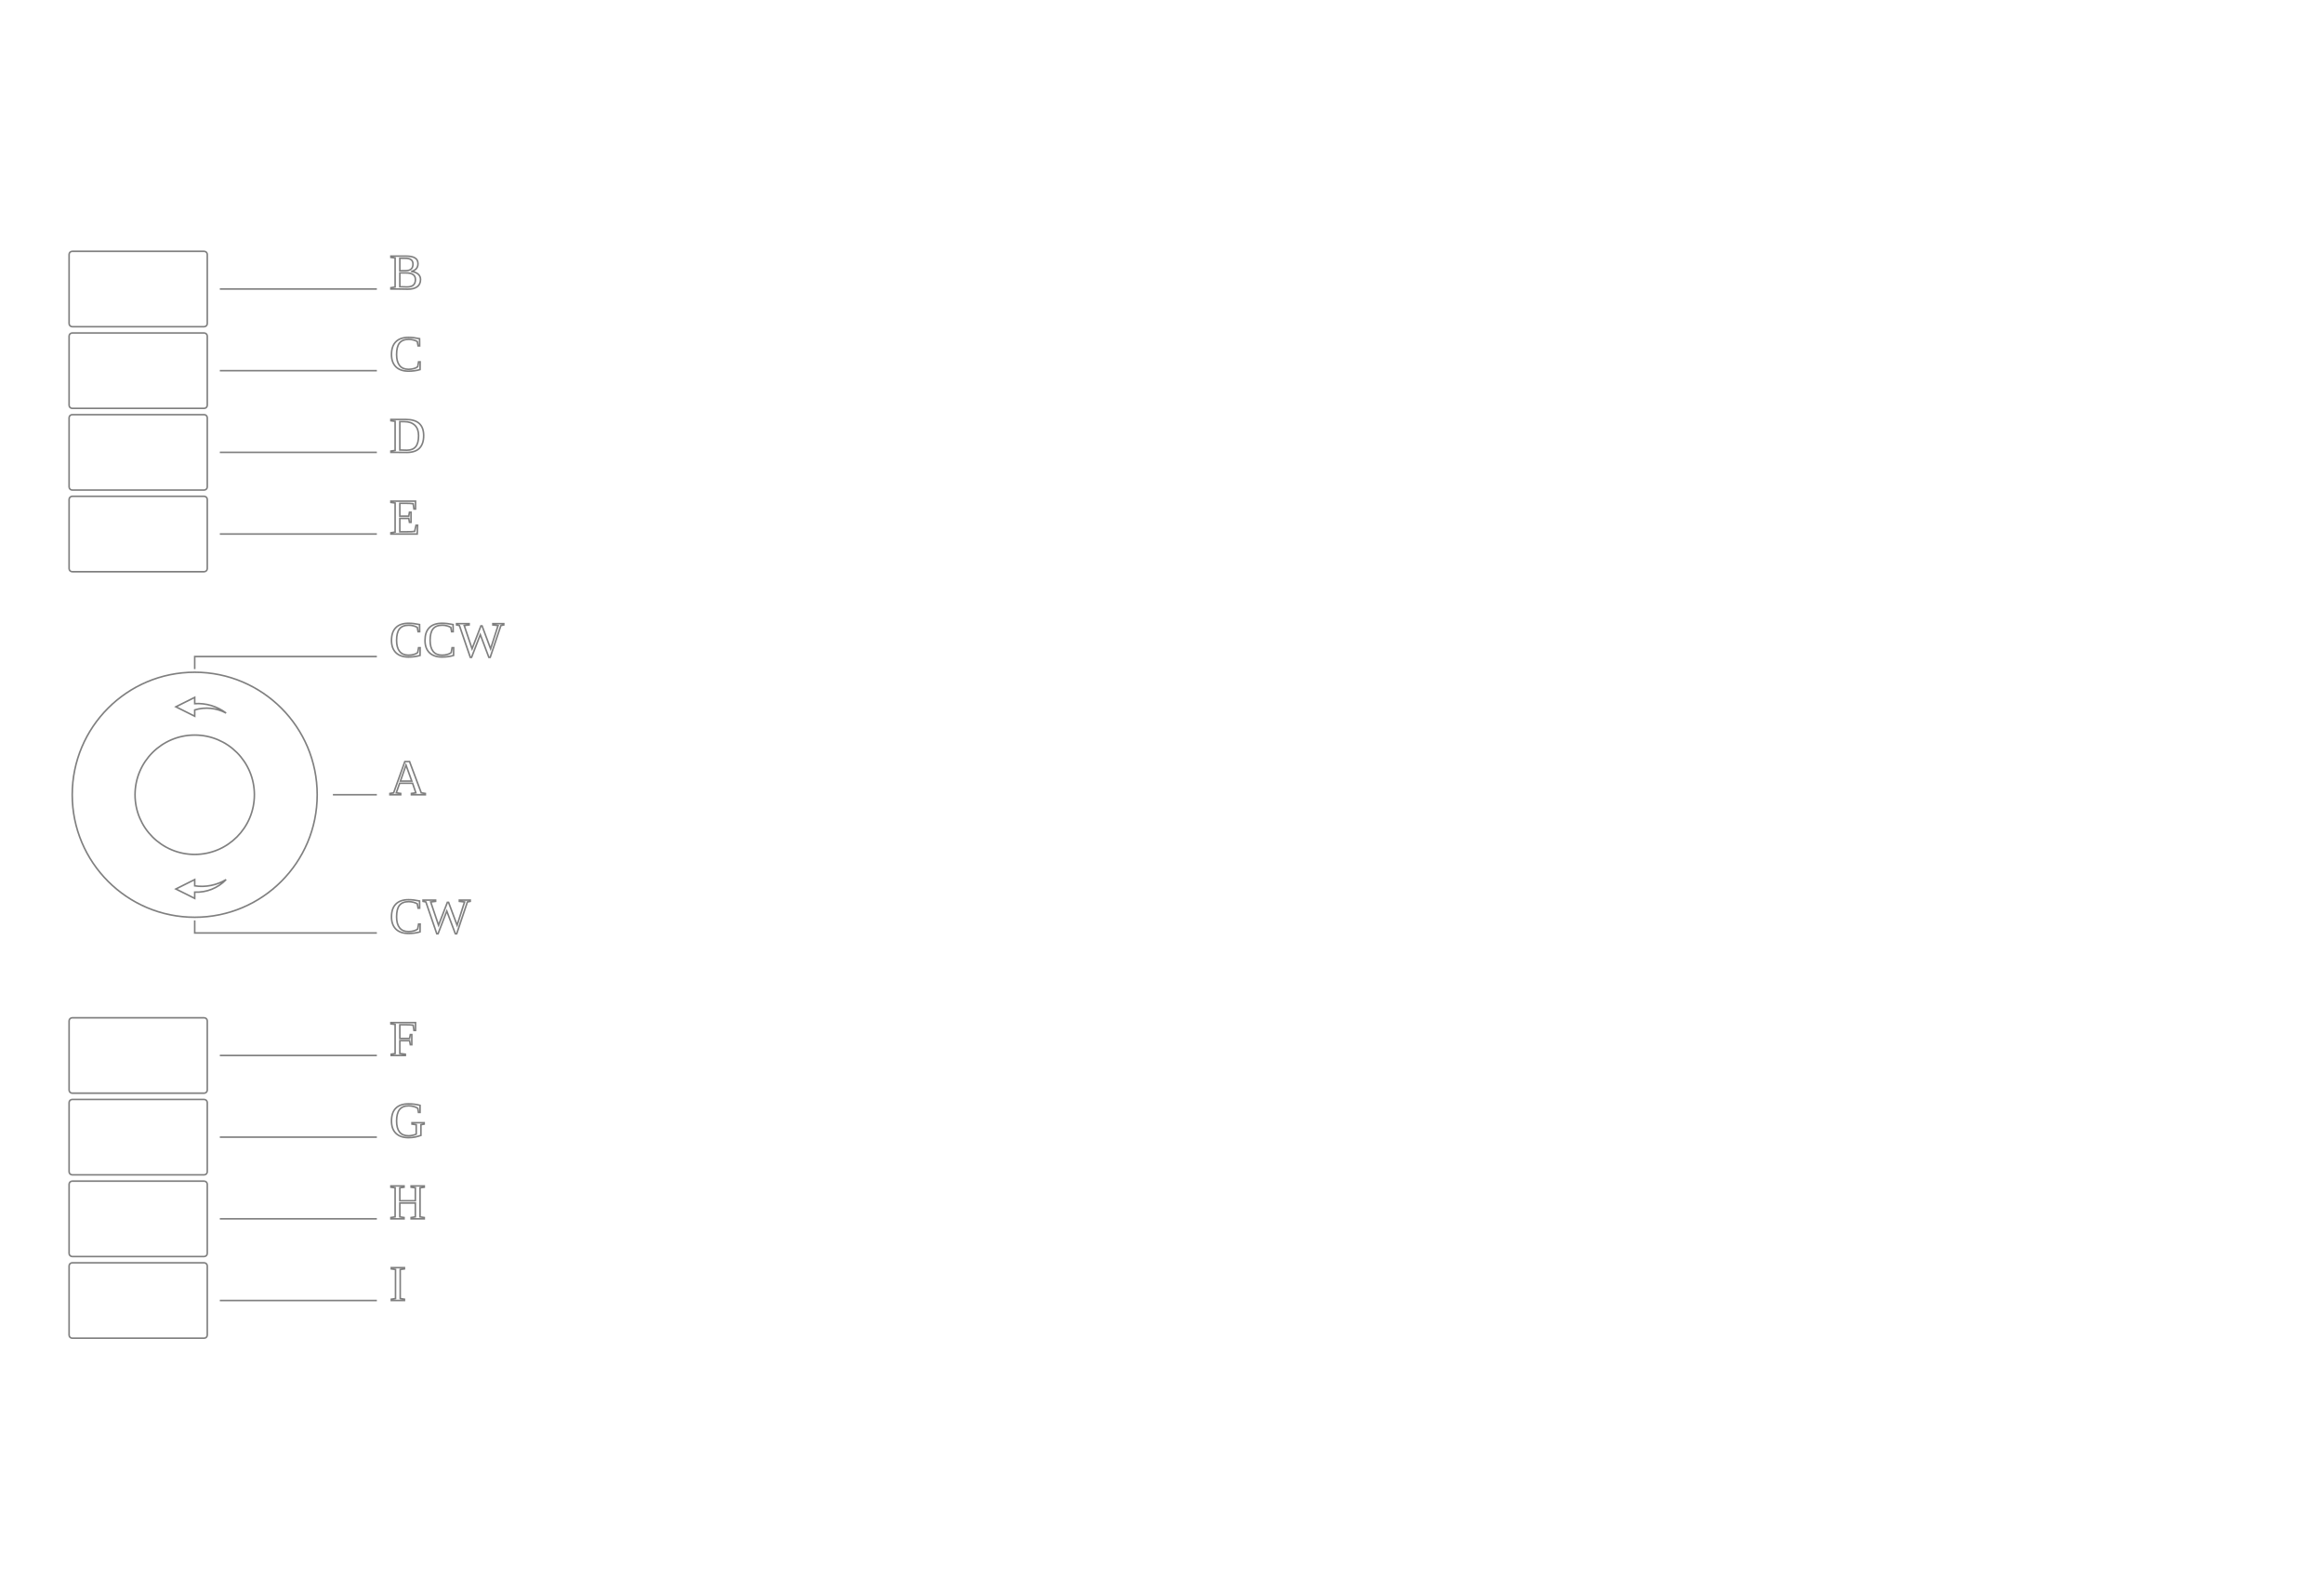
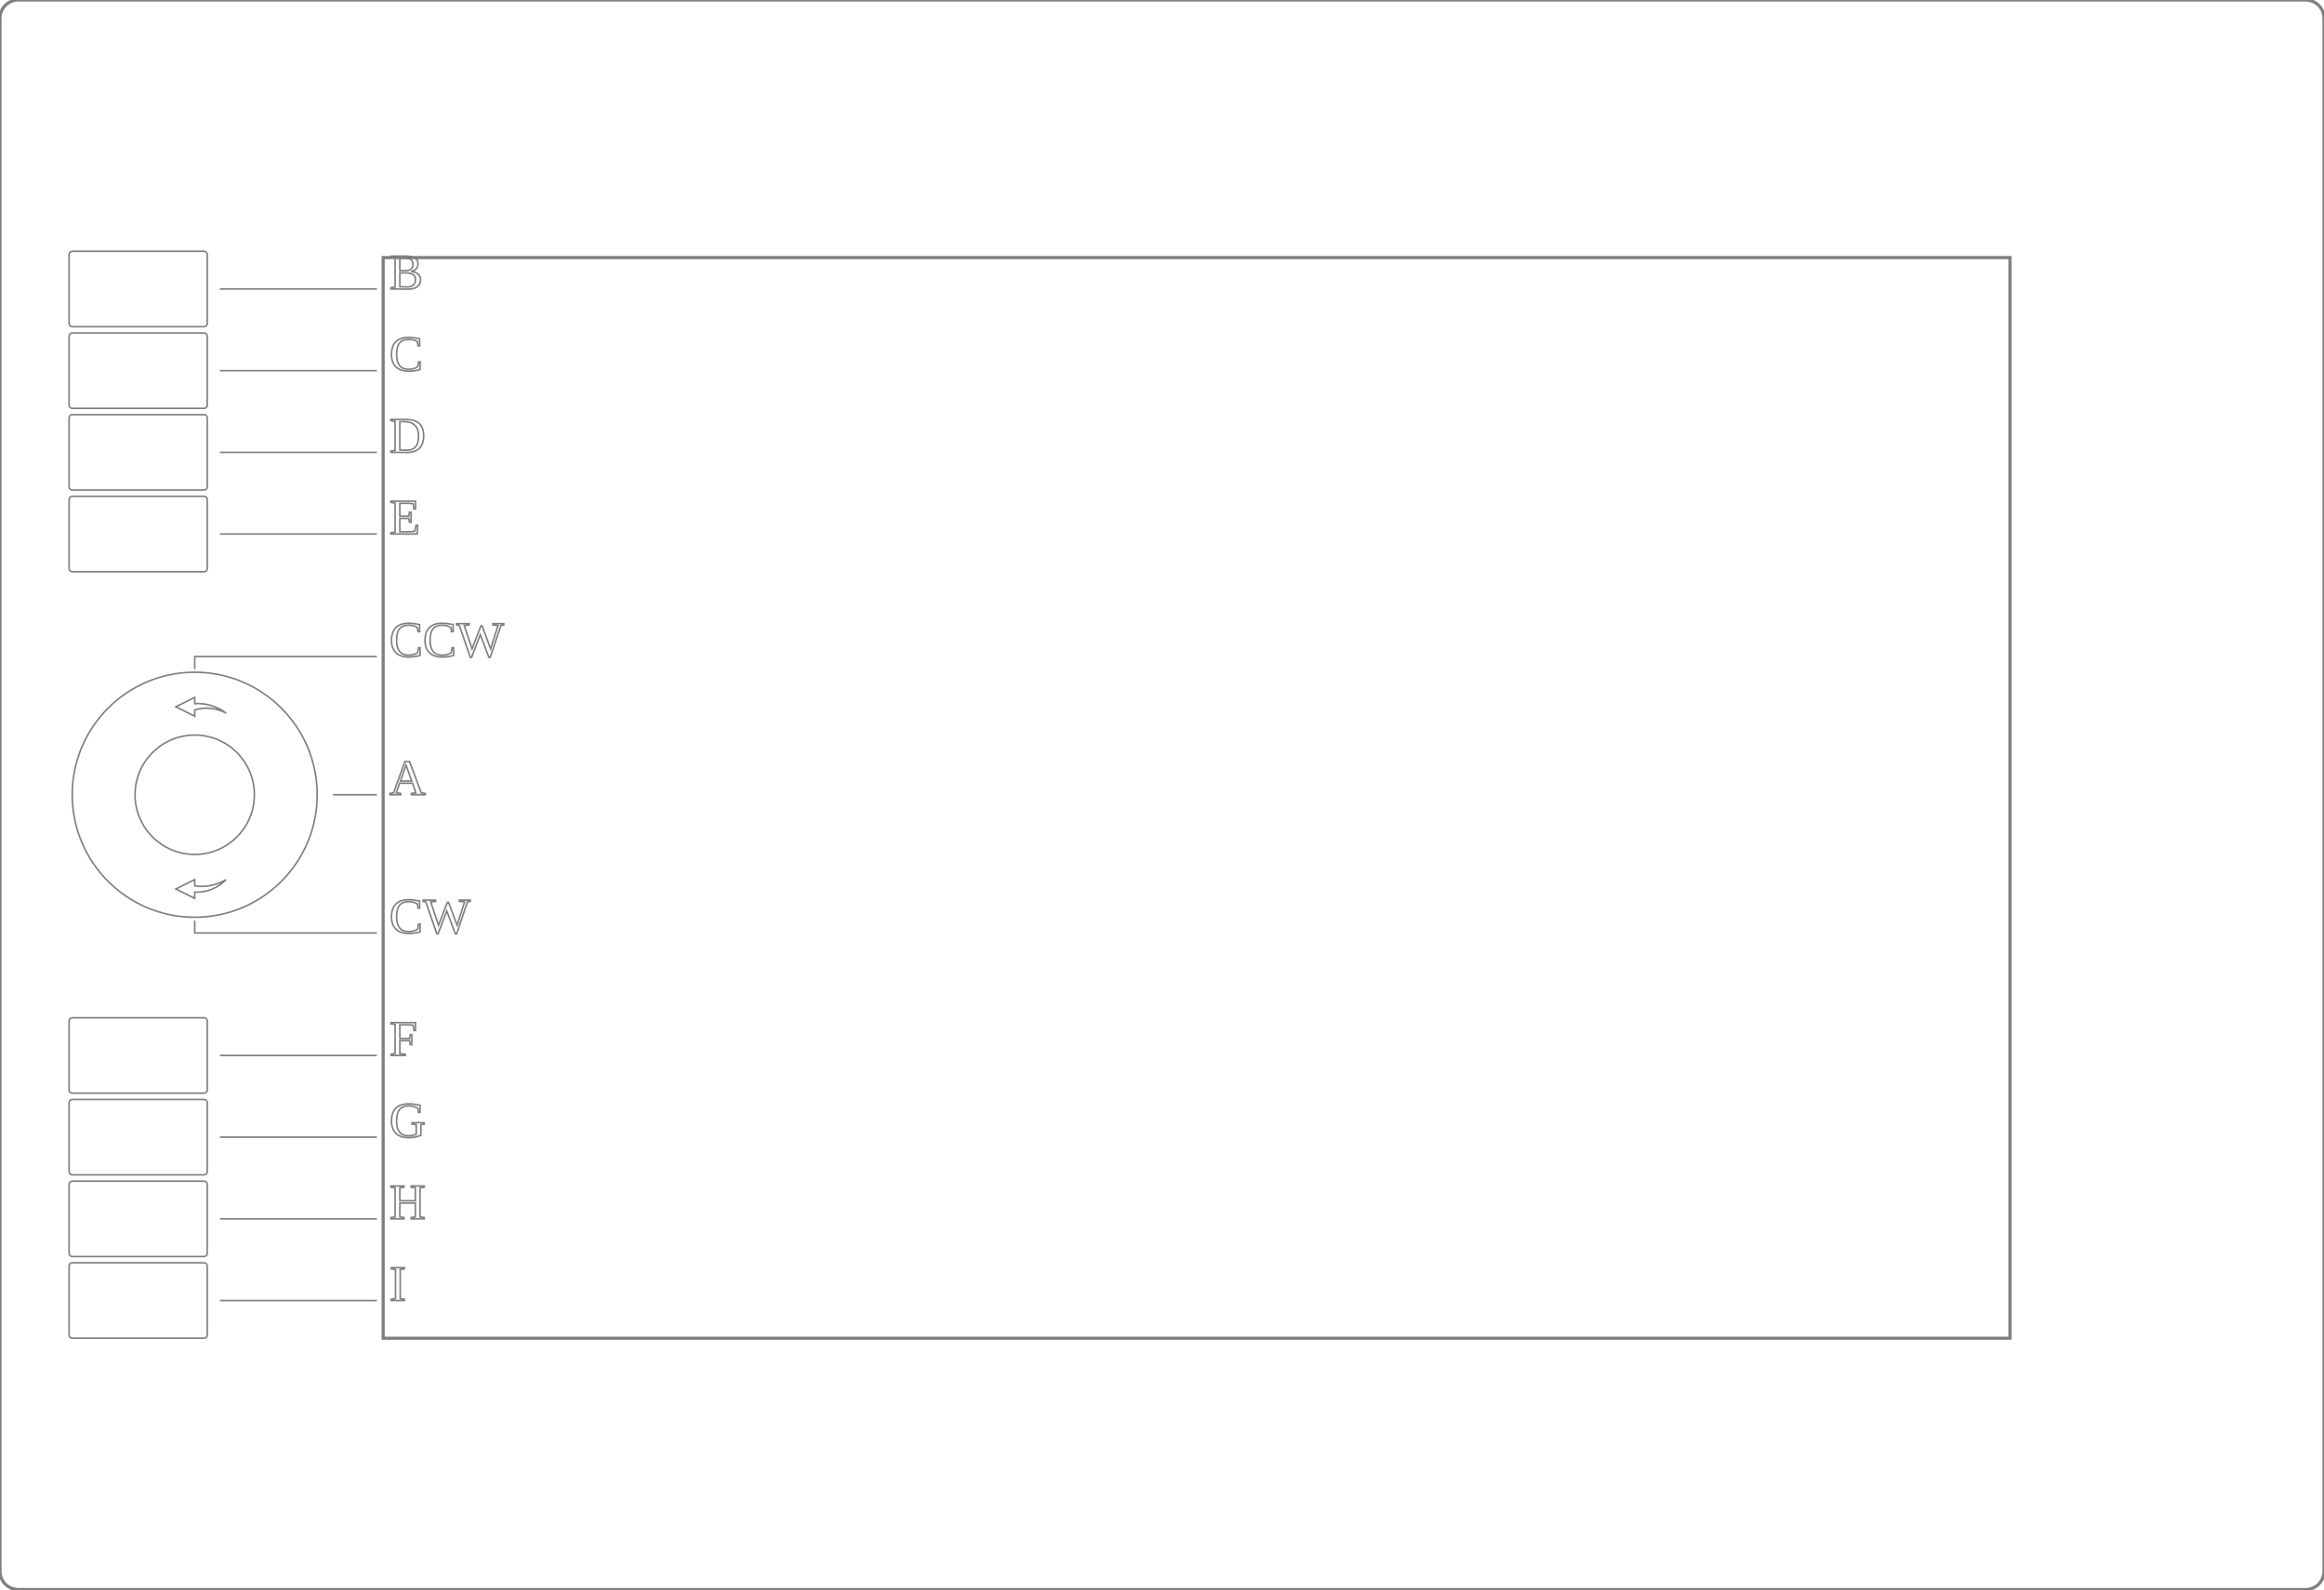
<svg xmlns="http://www.w3.org/2000/svg" version="1.1" style="color:#000000;stroke:#7f7f7f;fill:none;stroke-width:.25;font-size:8" id="intuos4-m" width="370" height="253">
  <g>
    <rect id="ButtonB" class="B Button" rx=".5" ry=".5" x="11" y="40" width="22" height="12" />
    <path id="LeaderB" class="B Leader" d="M 35 46 l 25 0" />
    <text id="LabelB" class="B Label" x="62" y="46" style="text-anchor:start;">
      B
    </text>
  </g>
  <g>
    <rect id="ButtonC" class="C Button" rx=".5" ry=".5" x="11" y="53" width="22" height="12" />
    <path id="LeaderC" class="C Leader" d="M 35 59 l 25 0" />
    <text id="LabelC" class="C Label" x="62" y="59" style="text-anchor:start;">C</text>
  </g>
  <g>
    <rect id="ButtonD" class="D Button" rx=".5" ry=".5" x="11" y="66" width="22" height="12" />
    <path id="LeaderD" class="D Leader" d="M 35 72 l 25 0" />
    <text id="LabelD" class="D Label" x="62" y="72" style="text-anchor:start;">D</text>
  </g>
  <g>
    <rect id="ButtonE" class="E Button" rx=".5" ry=".5" x="11" y="79" width="22" height="12" />
    <path id="LeaderE" class="E Leader" d="M 35 85 l 25 0" />
    <text id="LabelE" class="E Label" x="62" y="85" style="text-anchor:start;">E</text>
  </g>
  <g>
    <rect id="ButtonF" class="F Button" rx=".5" ry=".5" x="11" y="162" width="22" height="12" />
    <path id="LeaderF" class="F Leader" d="M 35 168 l 25 0" />
    <text id="LabelF" class="F Label" x="62" y="168" style="text-anchor:start;">F</text>
  </g>
  <g>
    <rect id="ButtonG" class="G Button" rx=".5" ry=".5" x="11" y="175" width="22" height="12" />
    <path id="LeaderG" class="G Leader" d="M 35 181 l 25 0" />
    <text id="LabelG" class="G Label" x="62" y="181" style="text-anchor:start;">G</text>
  </g>
  <g>
    <rect id="ButtonH" class="H Button" rx=".5" ry=".5" x="11" y="188" width="22" height="12" />
    <path id="LeaderH" class="H Leader" d="M 35 194 l 25 0" />
    <text id="LabelH" class="H Label" x="62" y="194" style="text-anchor:start;">H</text>
  </g>
  <g>
    <rect id="ButtonI" class="I Button" rx=".5" ry=".5" x="11" y="201" width="22" height="12" />
    <path id="LeaderI" class="I Leader" d="M 35 207 l 25 0" />
    <text id="LabelI" class="I Label" x="62" y="207" style="text-anchor:start;">I</text>
  </g>
  <g>
    <circle id="Ring" class="Ring TouchRing" cx="31" cy="126.5" r="19.5" />
    <path id="LeaderRingCCW" class="RingCCW Ring Leader" d="M 31 106.5 l 0 -2 l 29 0" />
    <text id="LabelRingCCW" class="RingCCW Ring Label" x="62" y="104.5" style="text-anchor:start;">CCW</text>
    <path id="RingCCW" class="RingCCW Button" d="M 28 112.5 l 3 -1.5 l 0 1 a 7.5 7.5 0 0 1 5 1.5 a 6.5 6.5 0 0 0 -5 -0.5 l 0 1 z" />
    <path id="LeaderRingCW" class="RingCW Ring Leader" d="M 31 146.5 l 0 2 l 29 0" />
    <text id="LabelRingCW" class="RingCW Ring Label" x="62" y="148.5" style="text-anchor:start;">CW</text>
    <path id="RingCW" class="RingCW Button" d="M 28 141.5 l 3 -1.5 l 0 1 a 7.5 7.5 0 0 0 5 -1 a 6.5 6.5 0 0 1 -5 2 l 0 1 z" />
  </g>
  <g>
    <circle id="ButtonA" class="A ModeSwitch Button" cx="31" cy="126.5" r="9.5" />
    <path id="LeaderA" class="A ModeSwitch Leader" d="M 53 126.5 l 7 0" />
    <text id="LabelA" class="A ModeSwitch Label" x="62" y="126.5" style="text-anchor:start;">A</text>
  </g>
+   <rect style="fill:none;stroke-width:0.5;stroke-linecap:round;stroke-dasharray:none" class="Outline" id="Outline" width="370" height="253" x="0" y="0" ry="2.901" />
+   <rect style="fill:none;stroke-width:0.5;stroke-linecap:round;stroke-dasharray:none" class="DrawingArea" id="DrawingArea" width="259" height="172" x="61" y="41" />
</svg>
